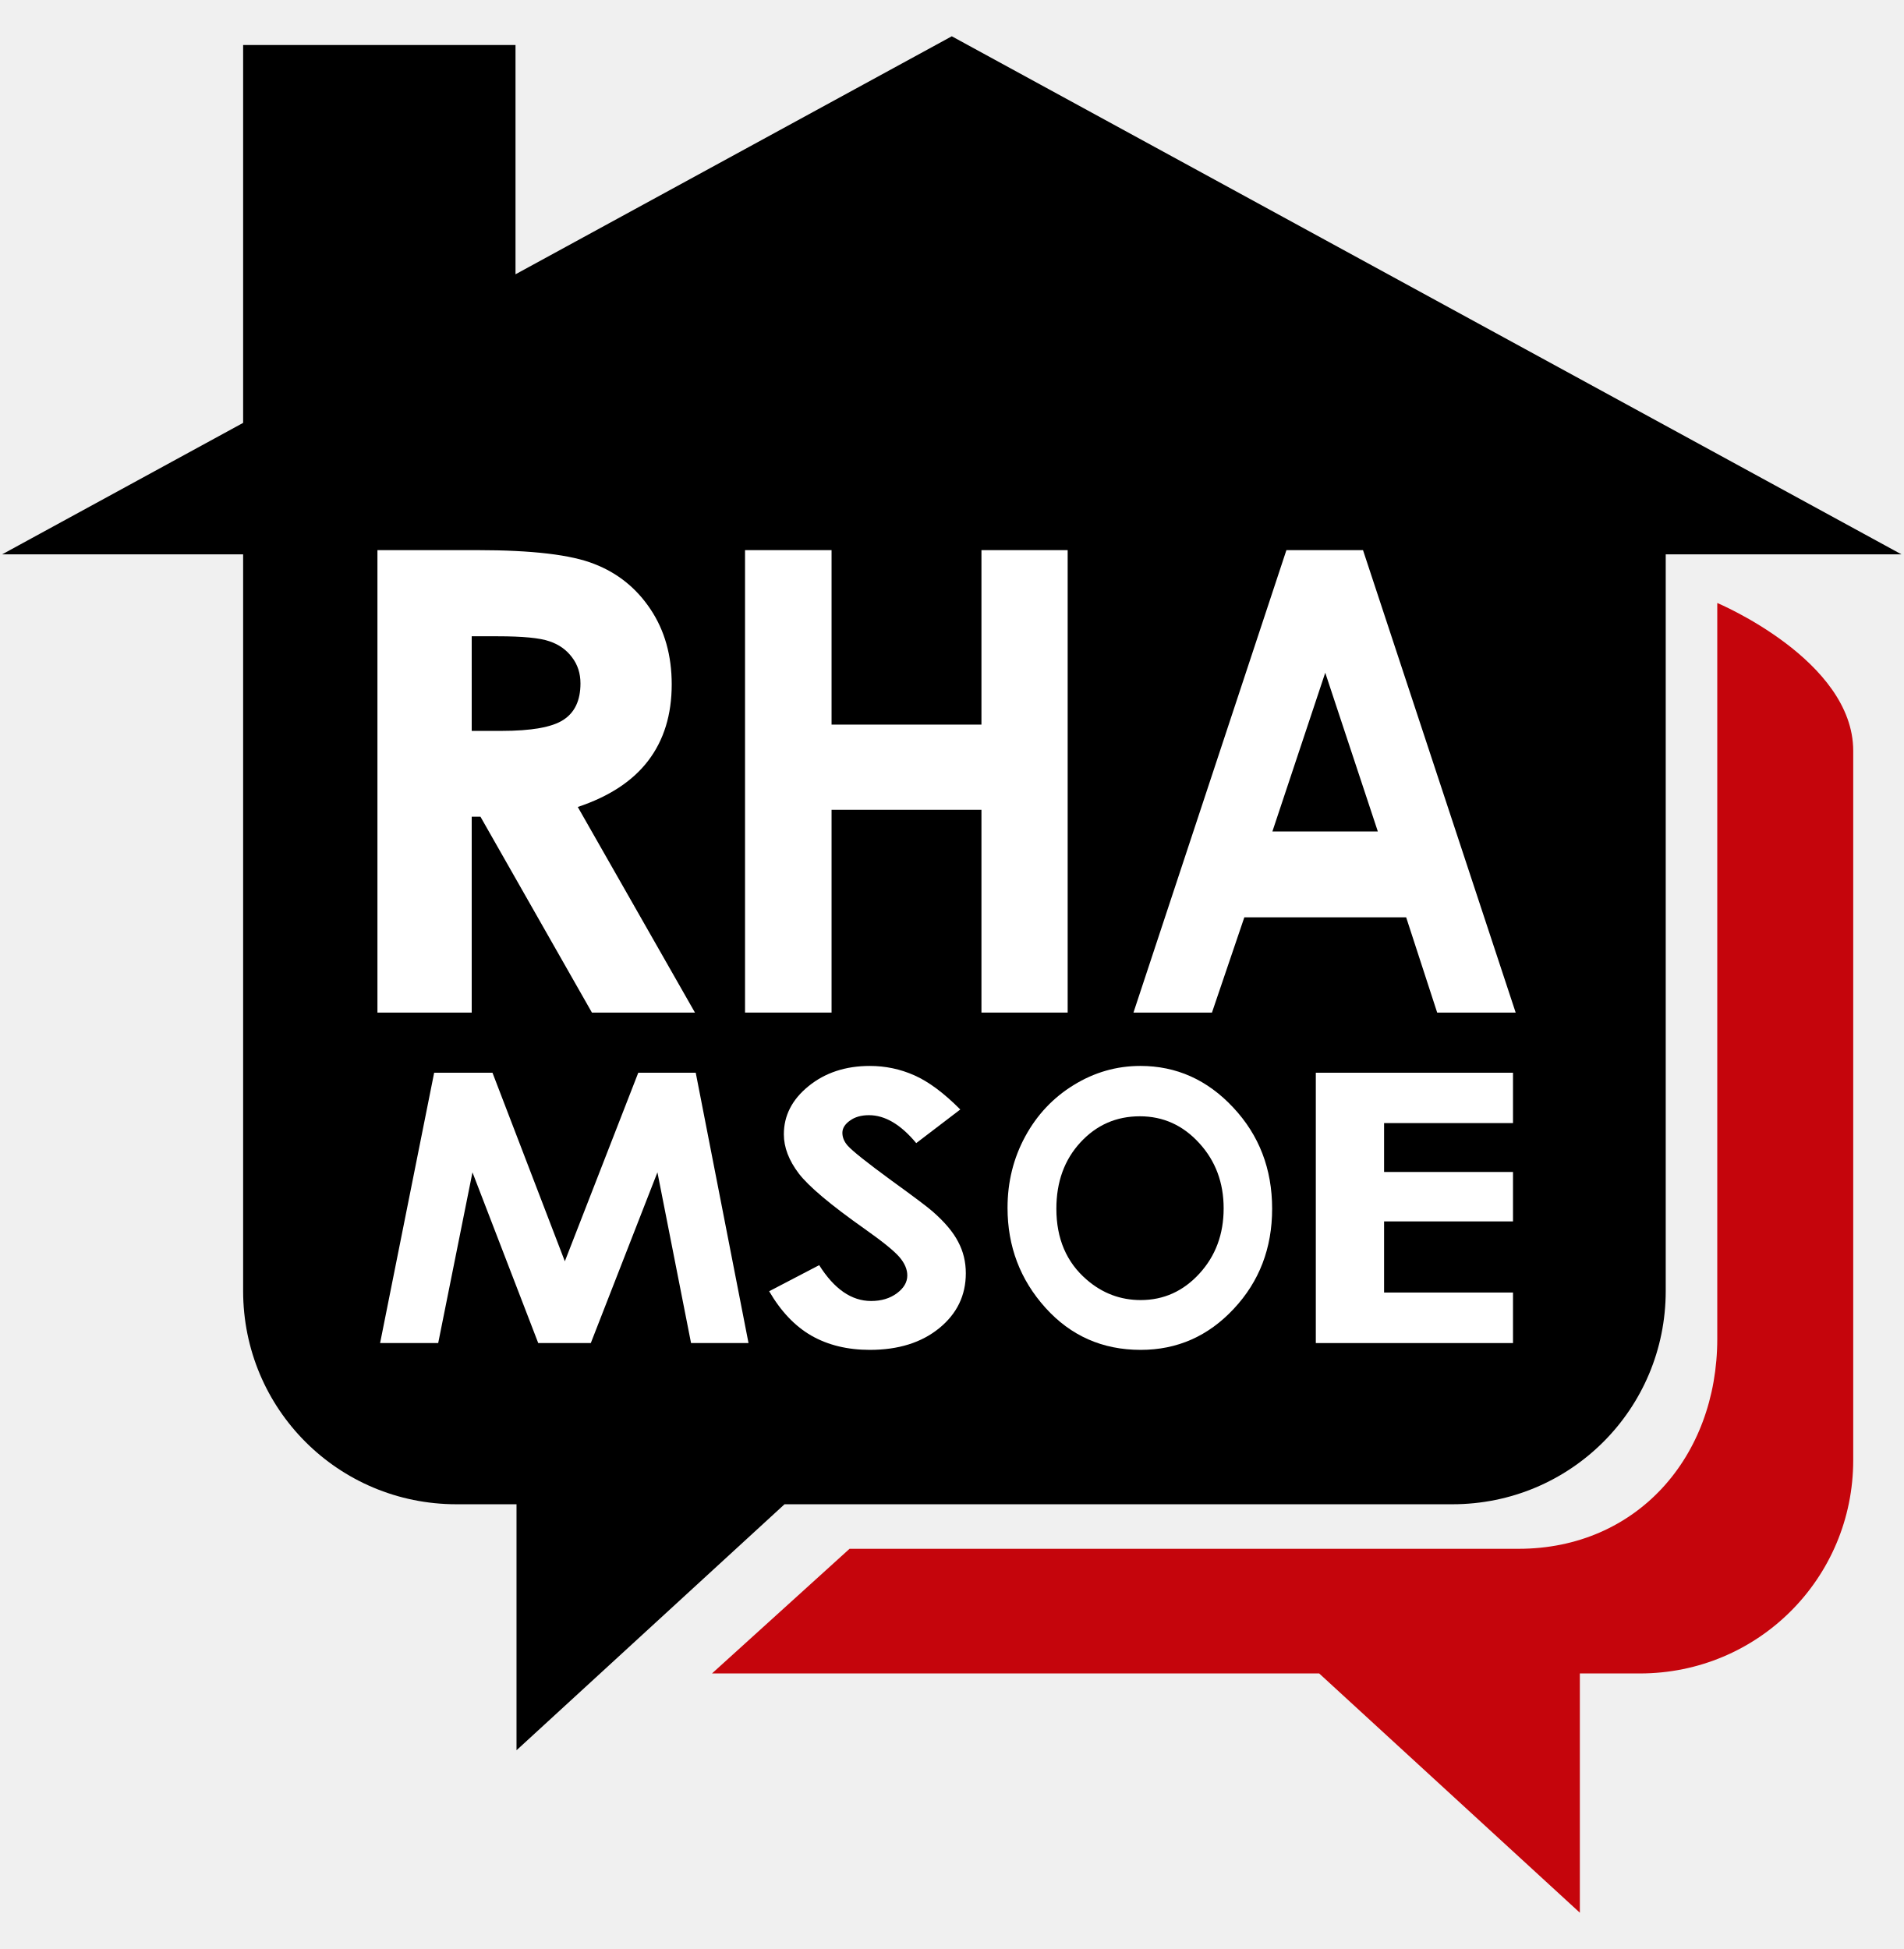
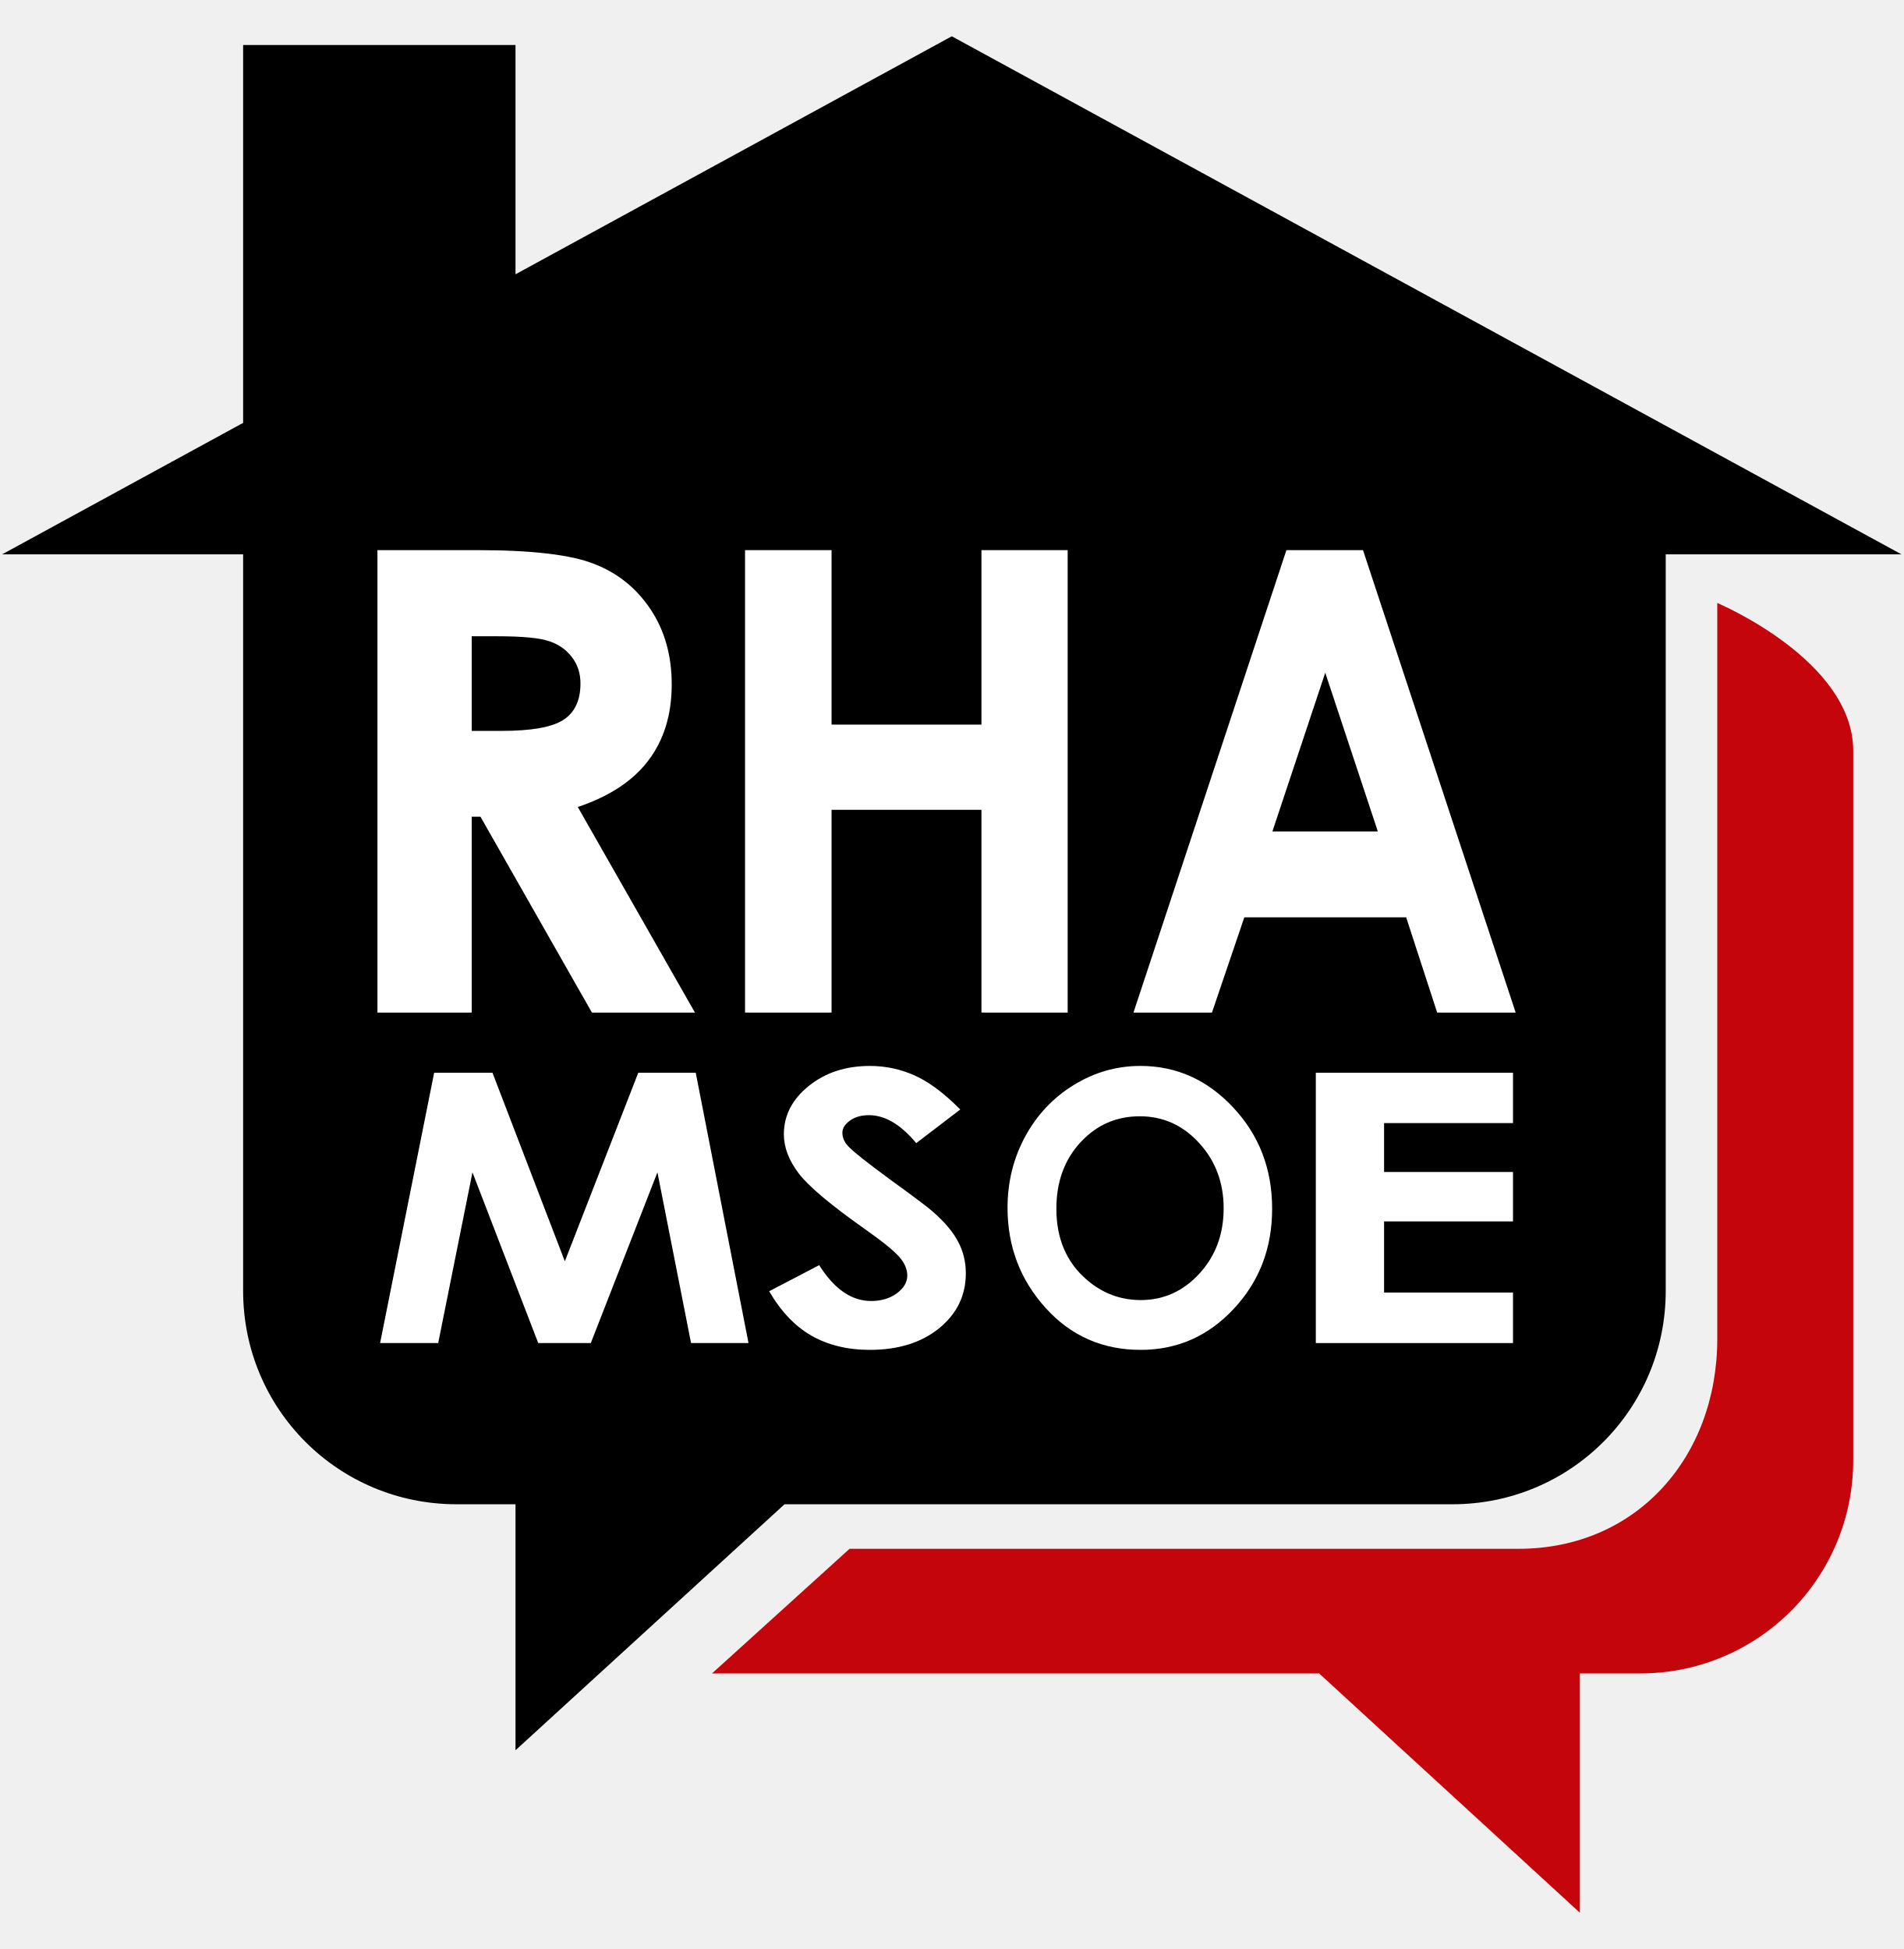
<svg xmlns="http://www.w3.org/2000/svg" version="1.1" width="313.744" height="321.266" viewBox="0,0,313.744,321.266" id="svg12">
  <defs id="defs16">
    <rect x="87.287" y="100.623" width="163.058" height="116.383" id="rect2840" />
  </defs>
-   <path id="rect1613" style="stroke:none;stroke-width:5;stroke-linecap:round;stroke-linejoin:round;stroke-miterlimit:4;stroke-dasharray:none;stroke-opacity:1" d="M 156.873,5.981 84.965,45.213 V 7.42 H 40.072 V 69.705 L 0.35,91.377 H 40.072 V 212.791 c 0,19.482 15.684,35.166 35.166,35.166 h 9.893 v 40.549 l 44.172,-40.549 h 110.07 c 19.482,0 35.168,-15.684 35.168,-35.166 V 91.377 h 38.854 z" />
+   <path id="rect1613" style="stroke:none;stroke-width:5;stroke-linecap:round;stroke-linejoin:round;stroke-miterlimit:4;stroke-dasharray:none;stroke-opacity:1" d="M 156.873,5.981 84.965,45.213 V 7.42 H 40.072 V 69.705 L 0.35,91.377 H 40.072 V 212.791 c 0,19.482 15.684,35.166 35.166,35.166 H 84.965 v 40.549 l 44.338,-40.549 h 110.07 c 19.482,0 35.168,-15.684 35.168,-35.166 V 91.377 h 38.854 z" />
  <path d="" fill="#000000" id="path4" style="mix-blend-mode:normal;fill-rule:nonzero;stroke:none;stroke-width:1;stroke-linecap:butt;stroke-linejoin:miter;stroke-miterlimit:10;stroke-dasharray:none;stroke-dashoffset:0" />
  <g id="g26574-4" transform="matrix(0.9775184,0,0,1.092441,26.15681,140.2459)">
    <g aria-label="RHA" transform="matrix(2.582022,0,0,2.595164,-288.7932,-194.6765)" id="text2838-6" style="font-size:40px;line-height:1.25;font-family:'Brandon Grotesque';-inkscape-font-specification:'Brandon Grotesque, Normal';white-space:pre;shape-inside:url(#rect2840)" />
  </g>
  <g id="g4338" transform="matrix(0.9062819,0,0,0.9062819,16.83016,12.69537)" style="fill:#ffffff;fill-opacity:1;stroke:none;stroke-opacity:1">
    <g id="g7365" style="fill:#ffffff;fill-opacity:1;stroke:none;stroke-opacity:1" transform="matrix(1.103529,0,0,1.103529,-21.72694,-8.698427)">
      <g id="g33183" transform="matrix(0.922129,0,0,1,12.52634,88)" style="fill:#ffffff;fill-opacity:1;stroke:none;stroke-opacity:1">
        <g id="g26574" transform="matrix(0.9775184,0,0,1.092441,10.85113,49.01521)" style="fill:#ffffff;fill-opacity:1;stroke:none;stroke-opacity:1">
          <g aria-label="RHA" transform="matrix(2.582022,0,0,2.595164,-288.7932,-194.6765)" id="text2838" style="font-size:40px;line-height:1.25;font-family:'Brandon Grotesque';-inkscape-font-specification:'Brandon Grotesque, Normal';white-space:pre;shape-inside:url(#rect2840);fill:#ffffff;fill-opacity:1;stroke:none;stroke-opacity:1" />
        </g>
        <path d="m 67.109,83.994 h 10.422 l 12.933,31.078 13.123,-31.078 h 10.27 l 9.433,44.557 H 113.02 l -6.01,-28.14 -11.906,28.14 H 85.709 L 73.955,100.412 67.831,128.551 H 57.447 Z" style="font-weight:bold;font-size:67.803px;line-height:1.25;font-family:'Century Gothic';-inkscape-font-specification:'Century Gothic Bold';fill:#ffffff;fill-opacity:1;stroke:none;stroke-width:1.738;stroke-opacity:1" id="path4057" />
        <path d="m 161.137,90.052 -7.874,5.543 q -4.146,-4.604 -8.444,-4.604 -2.092,0 -3.423,0.909 -1.331,0.878 -1.331,1.999 0,1.121 0.951,2.12 1.293,1.333 7.798,5.725 6.086,4.059 7.379,5.119 3.233,2.605 4.564,4.998 1.369,2.363 1.369,5.18 0,5.483 -4.755,9.057 -4.755,3.574 -12.4,3.574 -5.972,0 -10.422,-2.332 -4.412,-2.332 -7.569,-7.33 l 8.939,-4.301 q 4.032,5.907 9.281,5.907 2.739,0 4.603,-1.272 1.864,-1.272 1.864,-2.938 0,-1.515 -1.407,-3.029 -1.407,-1.515 -6.2,-4.634 -9.129,-5.937 -11.792,-9.148 -2.663,-3.241 -2.663,-6.452 0,-4.634 4.412,-7.936 4.45,-3.332 10.955,-3.332 4.184,0 7.95,1.545 3.804,1.545 8.216,5.634 z" style="font-weight:bold;font-size:67.803px;line-height:1.25;font-family:'Century Gothic';-inkscape-font-specification:'Century Gothic Bold';fill:#ffffff;fill-opacity:1;stroke:none;stroke-width:1.738;stroke-opacity:1" id="path4059" />
        <path d="m 193.318,82.873 q 9.656,0 16.588,6.846 6.963,6.846 6.963,16.69 0,9.754 -6.87,16.508 -6.84,6.755 -16.619,6.755 -10.244,0 -17.021,-6.936 -6.778,-6.937 -6.778,-16.478 0,-6.391 3.157,-11.753 3.157,-5.361 8.665,-8.481 5.54,-3.15 11.915,-3.15 z m -0.093,8.3 q -6.313,0 -10.615,4.301 -4.302,4.301 -4.302,10.935 0,7.391 5.416,11.692 4.209,3.362 9.656,3.362 6.159,0 10.491,-4.362 4.333,-4.362 4.333,-10.753 0,-6.361 -4.364,-10.753 -4.364,-4.422 -10.615,-4.422 z" style="font-weight:bold;font-size:67.803px;line-height:1.25;font-family:'Century Gothic';-inkscape-font-specification:'Century Gothic Bold';fill:#ffffff;fill-opacity:1;stroke:none;stroke-width:1.568;stroke-opacity:1" id="path4061" />
        <path d="m 224.676,83.994 h 35.24 v 8.3 H 236.876 v 8.057 h 23.04 v 8.148 H 236.876 v 11.722 h 23.04 v 8.33 h -35.24 z" style="font-weight:bold;font-size:67.803px;line-height:1.25;font-family:'Century Gothic';-inkscape-font-specification:'Century Gothic Bold';fill:#ffffff;fill-opacity:1;stroke:none;stroke-width:1.867;stroke-opacity:1" id="path4063" />
      </g>
      <g aria-label="RHA" id="text5828" style="font-weight:bold;font-size:106.114px;line-height:1.25;font-family:'Century Gothic';-inkscape-font-specification:'Century Gothic Bold';fill:#ffffff;fill-opacity:1;stroke:none;stroke-width:2.653;stroke-opacity:1" transform="matrix(0.9690015,0,0,1,3.25386,-28)">
        <g id="g7393" transform="translate(0,-28)" style="fill:#ffffff;fill-opacity:1;stroke:none;stroke-opacity:1">
          <path d="m 63.785,141.861 h 17.007 q 13.972,0 19.871,2.28 5.955,2.228 9.563,7.461 3.608,5.233 3.608,12.383 0,7.513 -4.008,12.591 -3.951,5.026 -11.968,7.617 l 19.928,33.886 h -17.523 L 81.308,185.799 h -1.489 v 32.28 H 63.785 Z m 16.034,29.793 h 5.039 q 7.673,0 10.537,-1.813 2.92,-1.813 2.92,-6.01 0,-2.487 -1.432,-4.301 -1.432,-1.865 -3.837,-2.642 -2.405,-0.829 -8.819,-0.829 h -4.409 z" id="path7329" style="fill:#ffffff;fill-opacity:1;stroke:none;stroke-width:2.789;stroke-opacity:1" />
          <path d="m 126.303,141.861 h 14.715 v 28.756 h 25.492 v -28.756 h 14.663 v 76.218 h -14.663 v -33.42 h -25.492 v 33.42 h -14.715 z" id="path7331" style="fill:#ffffff;fill-opacity:1;stroke:none;stroke-opacity:1" />
          <path d="m 218.375,141.861 h 13.028 l 25.963,76.218 h -13.349 l -5.275,-15.699 h -27.523 l -5.505,15.699 h -13.349 z m 6.606,20.207 -8.991,26.166 h 17.936 z" id="path7333" style="fill:#ffffff;fill-opacity:1;stroke:none;stroke-width:2.496;stroke-opacity:1" />
        </g>
      </g>
    </g>
  </g>
  <path id="path1646-17-7" style="fill:#c5050c;fill-opacity:1;stroke:none;stroke-width:5" d="M 283.037,99.395 V 220.678 c 0,19.482 -13.278,34.621 -32.76,34.621 H 140.02 l -22.672,20.547 h 100.076 l 42.963,39.439 v -39.439 h 9.891 c 19.482,0 35.166,-15.686 35.166,-35.168 V 123.766 c 0,-14.971 -22.406,-24.371 -22.406,-24.371 z" />
</svg>
